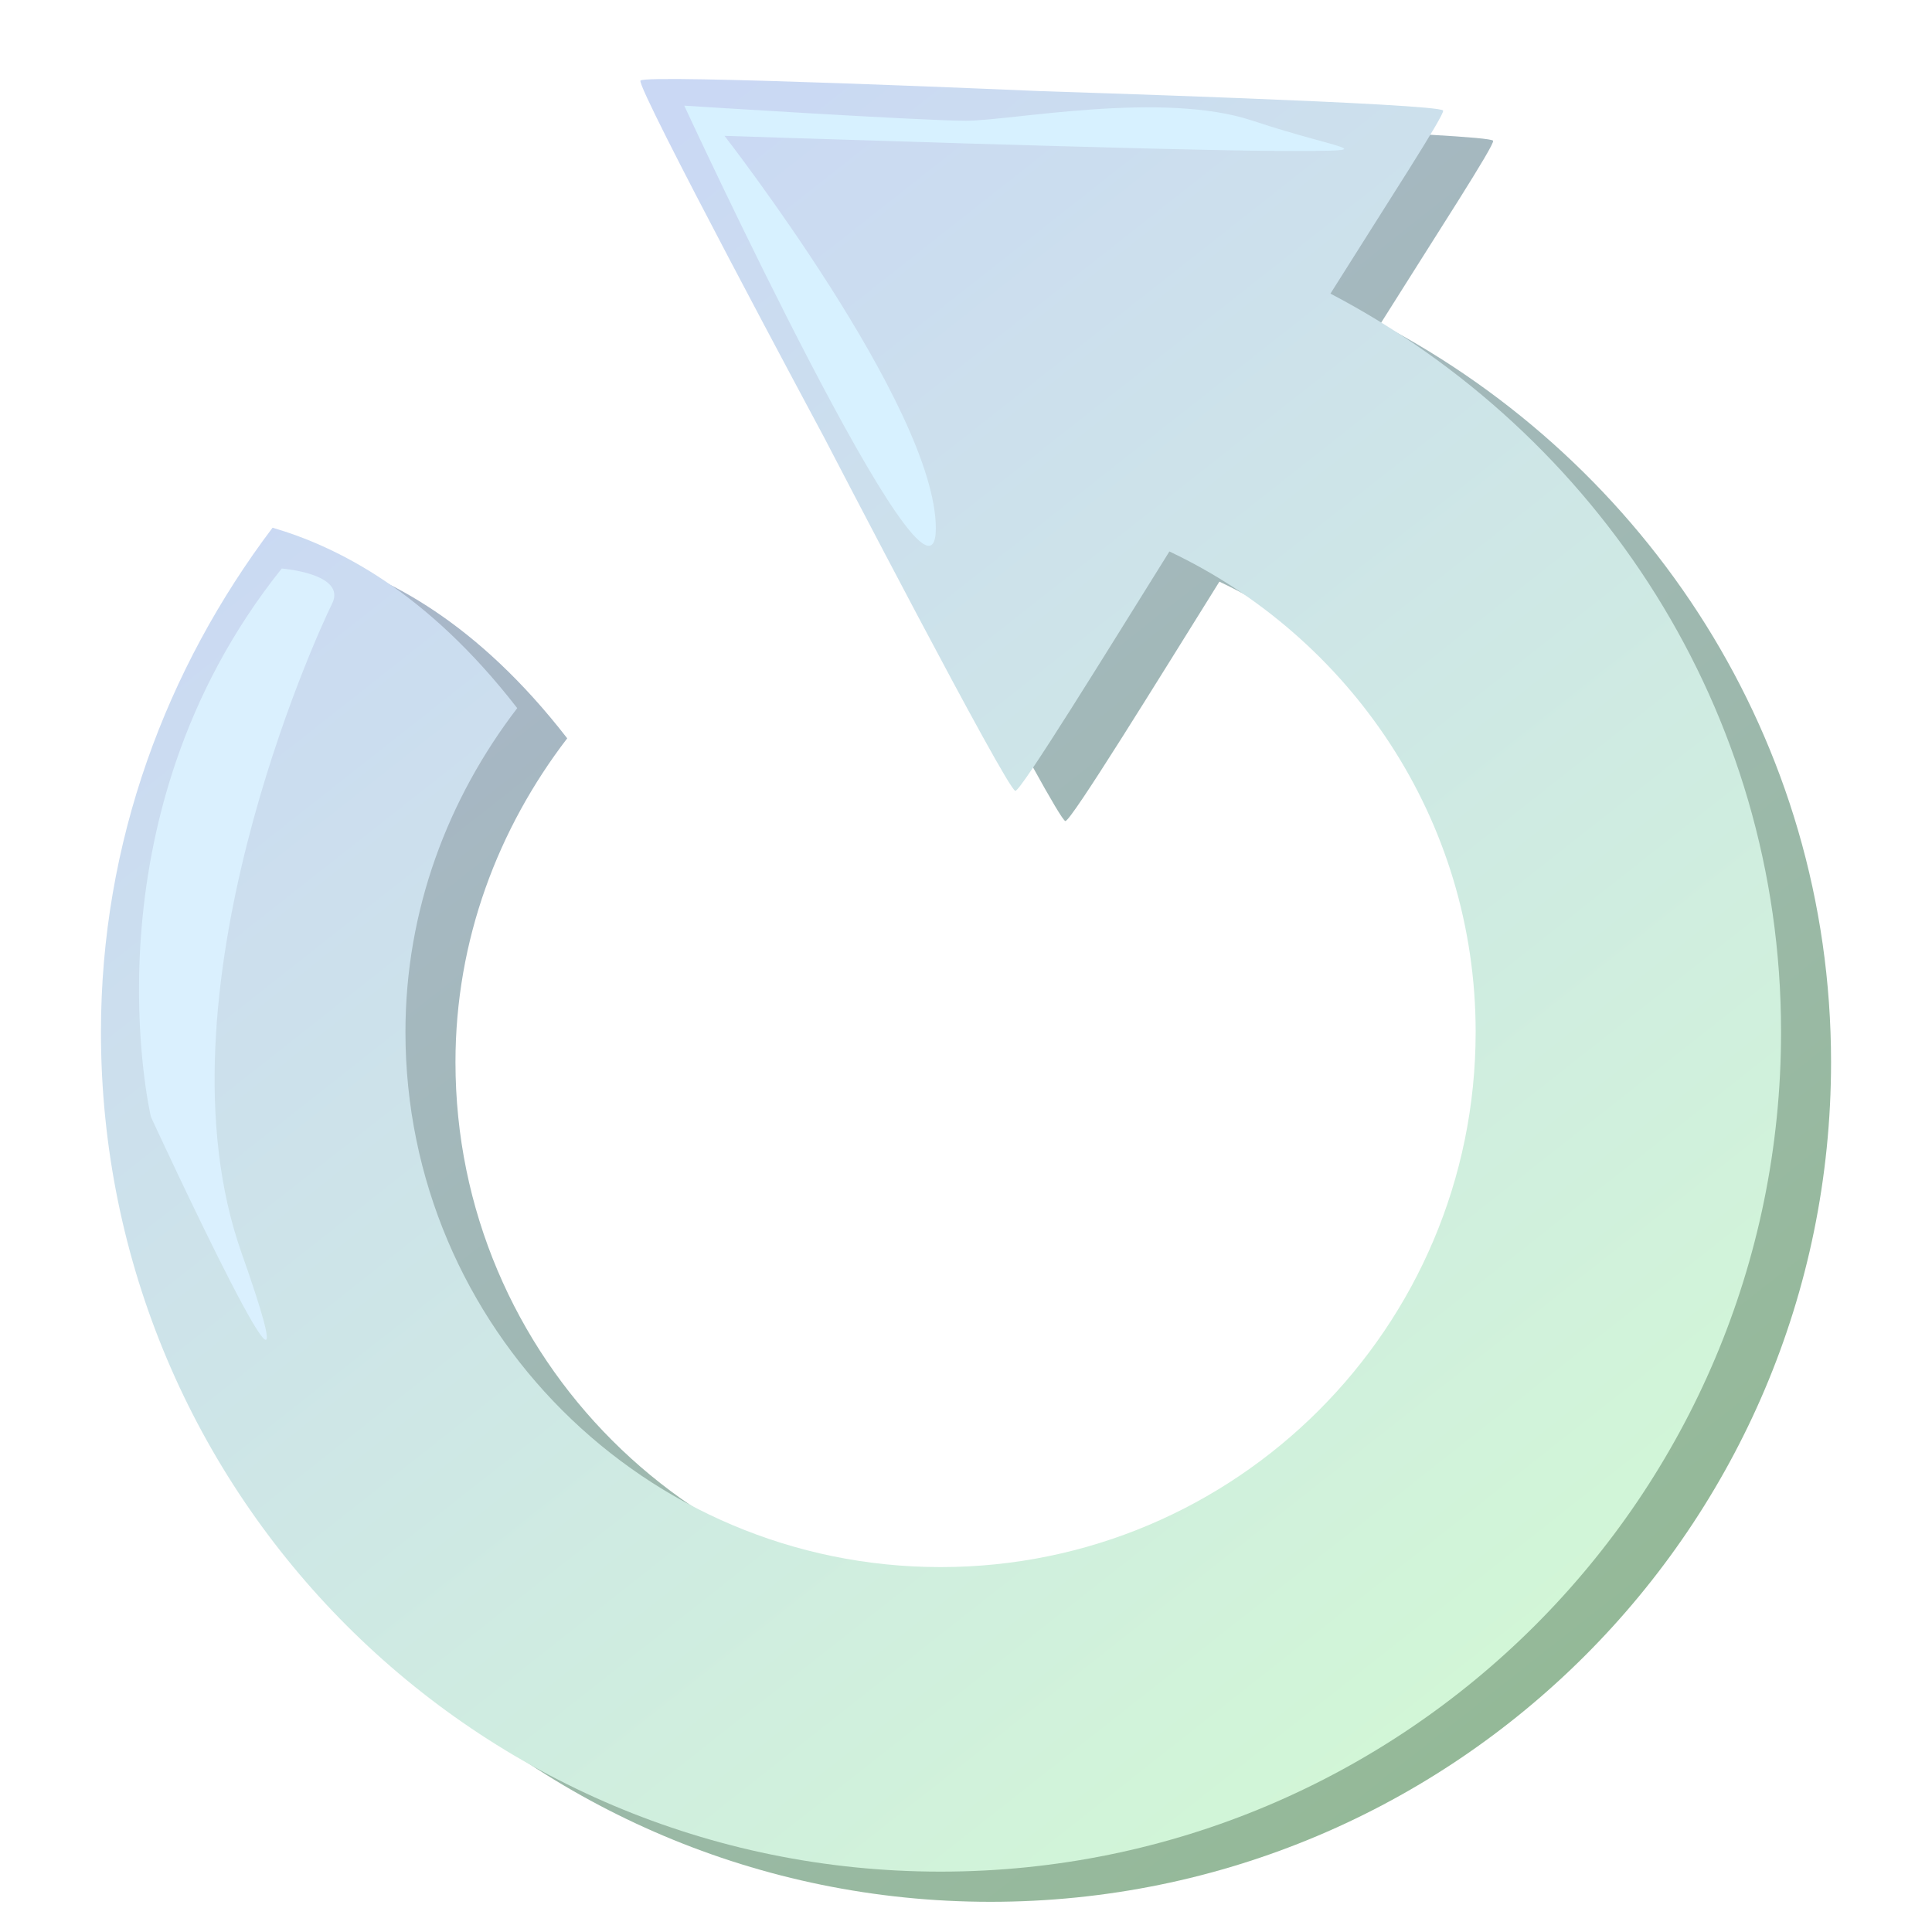
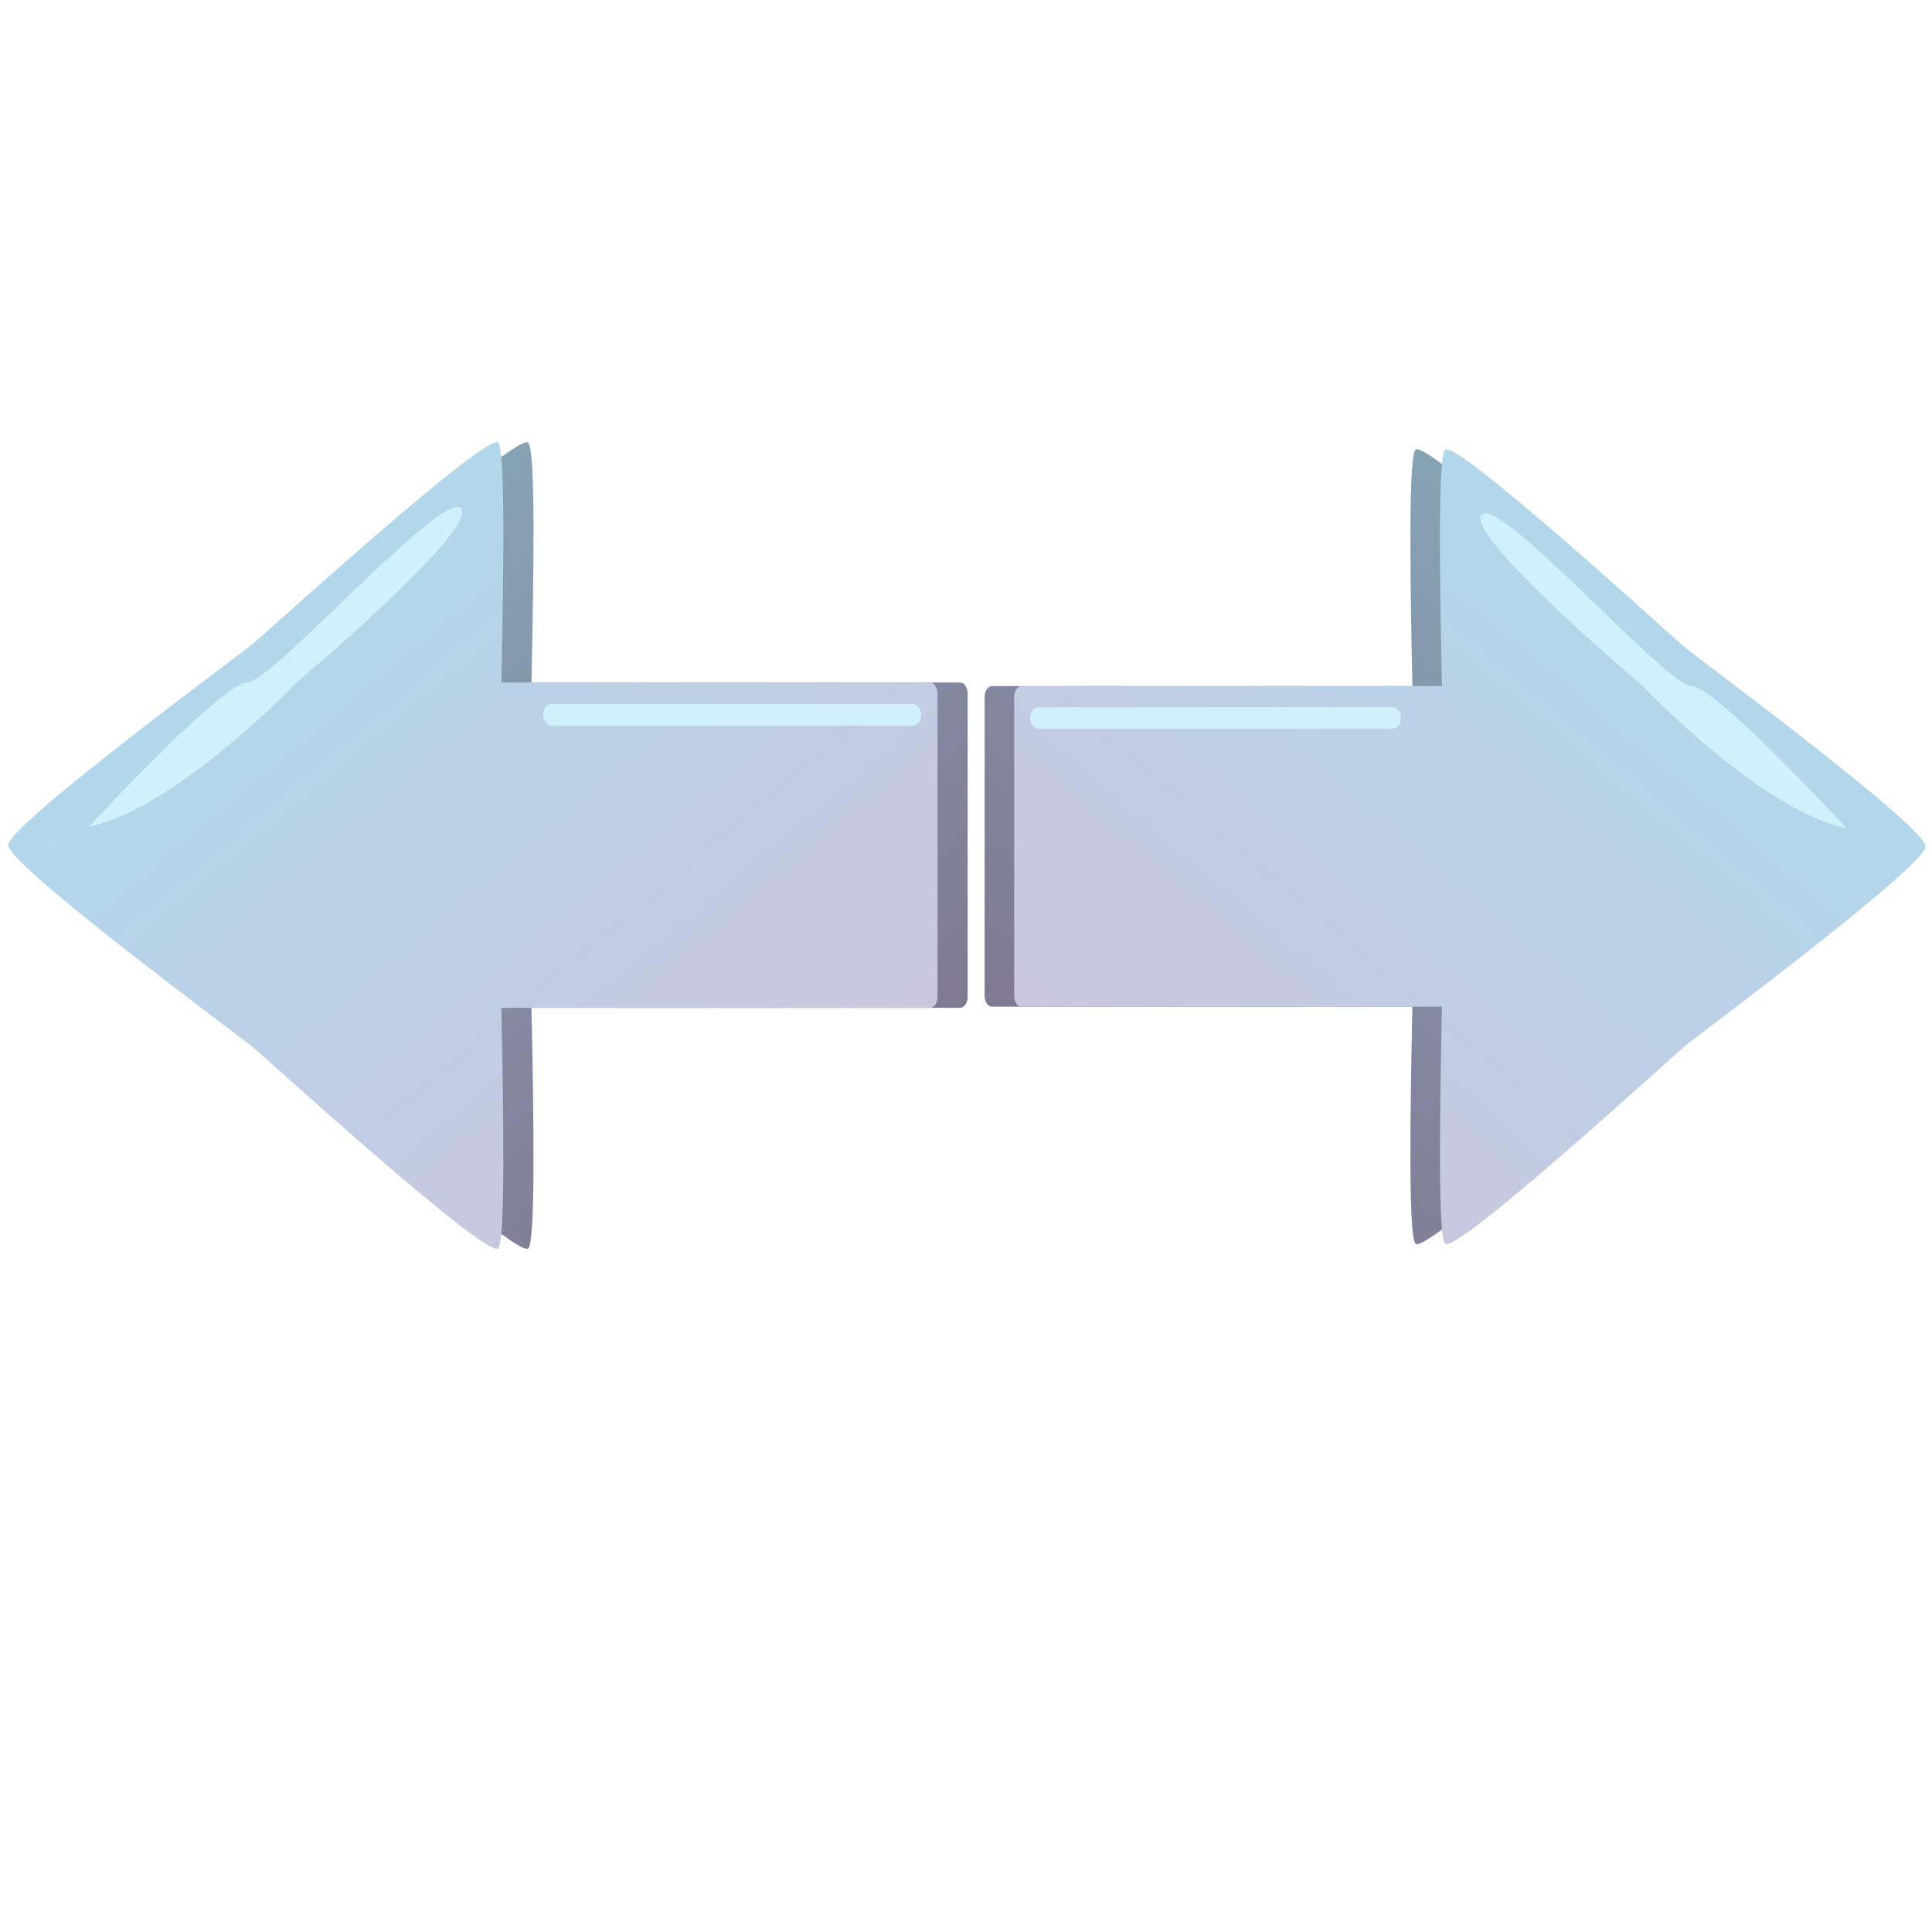
<svg xmlns="http://www.w3.org/2000/svg" xmlns:xlink="http://www.w3.org/1999/xlink" height="64" id="svg1291" version="1.0" width="64" x="0" y="0">
  <defs id="defs3">
-     <linearGradient id="linearGradient2116">
-       <stop id="stop2118" offset="0" style="stop-color:#abb7ce;stop-opacity:1;" />
-       <stop id="stop2120" offset="1" style="stop-color:#8dba87;stop-opacity:1;" />
+     <linearGradient id="linearGradient2088">
+       <stop id="stop2090" offset="0" style="stop-color:#87a8b7;stop-opacity:1;" />
+       <stop id="stop2092" offset="1" style="stop-color:#7f718e;stop-opacity:1;" />
    </linearGradient>
-     <linearGradient id="linearGradient2078">
-       <stop id="stop2080" offset="0" style="stop-color:#cad8f4;stop-opacity:1;" />
-       <stop id="stop2082" offset="1" style="stop-color:#d4ffce;stop-opacity:1;" />
+     <linearGradient id="linearGradient2076">
+       <stop id="stop2078" offset="0" style="stop-color:#afd9ed;stop-opacity:1;" />
+       <stop id="stop2080" offset="1" style="stop-color:#cfc3db;stop-opacity:1;" />
    </linearGradient>
-     <linearGradient gradientTransform="matrix(0.968115,0,0,1.032935,1.34375,1)" gradientUnits="userSpaceOnUse" id="linearGradient2084" x1="16.887" x2="60.903" xlink:href="#linearGradient2078" y1="6.216" y2="65.818" />
-     <linearGradient gradientTransform="matrix(0.968115,0,0,1.032935,3,2)" gradientUnits="userSpaceOnUse" id="linearGradient2114" x1="16.887" x2="60.903" xlink:href="#linearGradient2116" y1="6.216" y2="65.818" />
+     <linearGradient gradientTransform="matrix(1.186331,0,0,0.780016,0.107298,-8.33335e-2)" gradientUnits="userSpaceOnUse" id="linearGradient2082" x1="12.615" x2="48.374" xlink:href="#linearGradient2076" y1="25.91" y2="62.72" />
+     <linearGradient gradientTransform="matrix(1.186331,0,0,0.780016,1.940631,-8.33335e-2)" gradientUnits="userSpaceOnUse" id="linearGradient2086" x1="12.615" x2="48.374" xlink:href="#linearGradient2088" y1="25.91" y2="62.72" />
+     <linearGradient xlink:href="#linearGradient2088" id="linearGradient2403" gradientUnits="userSpaceOnUse" gradientTransform="matrix(1.186331,0,0,0.780016,1.940631,-8.33335e-2)" x1="12.615" y1="25.91" x2="48.374" y2="62.72" />
+     <linearGradient xlink:href="#linearGradient2076" id="linearGradient2405" gradientUnits="userSpaceOnUse" gradientTransform="matrix(1.186331,0,0,0.780016,0.107298,-8.33335e-2)" x1="12.615" y1="25.91" x2="48.374" y2="62.72" />
  </defs>
-   <g id="layer1">
-     <path d="M 22.872,3.67 C 22.73,3.896 28.841,15.272 28.965,15.507 C 29.089,15.742 35.026,27.188 35.292,27.198 C 35.48,27.205 38.34,22.56 40.394,19.268 C 46.372,22.097 50.54,28.133 50.54,35.186 C 50.54,44.971 42.598,52.912 32.814,52.912 C 23.029,52.912 15.088,44.971 15.088,35.186 C 15.088,31.137 16.502,27.443 18.79,24.458 C 15.782,20.576 12.815,19.103 10.685,18.481 C 7.164,23.146 5,28.894 5,35.186 C 5,50.55 17.45,63 32.814,63 C 48.177,63 60.656,50.55 60.656,35.186 C 60.656,24.517 54.563,15.364 45.729,10.726 C 47.585,7.769 49.527,4.787 49.461,4.662 C 49.337,4.426 36.432,4.03 36.166,4.02 C 35.9,4.01 23.013,3.445 22.872,3.67 z " id="path2112" style="fill:url(#linearGradient2114);fill-opacity:1;stroke:none;stroke-width:0.375;stroke-miterlimit:4;stroke-opacity:1" />
-     <path d="M 21.216,2.67 C 21.074,2.896 27.185,14.272 27.309,14.507 C 27.433,14.742 33.37,26.188 33.635,26.198 C 33.824,26.205 36.684,21.56 38.738,18.268 C 44.715,21.097 48.883,27.133 48.883,34.186 C 48.883,43.971 40.942,51.912 31.157,51.912 C 21.373,51.912 13.431,43.971 13.431,34.186 C 13.431,30.137 14.846,26.443 17.134,23.458 C 14.126,19.576 11.159,18.103 9.029,17.481 C 5.508,22.146 3.344,27.894 3.344,34.186 C 3.344,49.55 15.793,62 31.157,62 C 46.521,62 59,49.55 59,34.186 C 59,23.517 52.907,14.364 44.073,9.726 C 45.929,6.769 47.871,3.787 47.805,3.662 C 47.68,3.426 34.776,3.03 34.51,3.02 C 34.244,3.01 21.357,2.445 21.216,2.67 z " id="path1301" style="fill:url(#linearGradient2084);fill-opacity:1;stroke:none;stroke-width:0.375;stroke-miterlimit:4;stroke-opacity:1" />
-     <path d="M 22.667,3.5 C 22.667,3.5 30.5,4 32,4 C 33.5,4 38.5,3 41.5,4 C 44.5,5 46,5 42.5,5 C 39,5 24,4.5 24,4.5 C 24,4.5 31,13.5 31,17.5 C 31,21.5 22.667,3.5 22.667,3.5 z " id="path2136" style="fill:#d7f1ff;fill-opacity:1;fill-rule:evenodd;stroke:none;stroke-width:1px;stroke-linecap:butt;stroke-linejoin:miter;stroke-opacity:1" />
-     <path d="M 9.333,18.833 C 9.333,18.833 11.5,19 11,20 C 10.5,21 5,33 8,41.5 C 11,50 5,37 5,37 C 5,37 2.667,27.167 9.333,18.833 z " id="path2138" style="fill:#daf0fe;fill-opacity:1;fill-rule:evenodd;stroke:none;stroke-width:1px;stroke-linecap:butt;stroke-linejoin:miter;stroke-opacity:1" />
+   <g id="layer1" transform="matrix(0.5442608,0,0,0.7184401,-0.5108667,3.922163)">
+     <path d="M 33.085,14.948 C 32.34,14.483 18.908,23.764 18.163,24.229 C 17.418,24.694 3.271,32.581 3.271,33.51 C 3.271,34.44 17.418,42.358 18.163,42.823 C 18.908,43.288 32.34,52.569 33.085,52.104 C 33.535,51.823 33.432,46.228 33.287,41.01 L 59.371,41.01 C 59.627,41.01 59.833,40.787 59.833,40.51 L 59.833,26.51 C 59.833,26.233 59.627,26.01 59.371,26.01 L 33.287,26.01 C 33.432,20.793 33.535,15.229 33.085,14.948 z" id="path2084" style="fill:url(#linearGradient2086);fill-opacity:1;stroke:none;stroke-width:0.375;stroke-miterlimit:4;stroke-opacity:1" />
+     <path d="M 31.251,14.948 C 30.506,14.483 17.075,23.764 16.33,24.229 C 15.585,24.694 1.438,32.581 1.438,33.51 C 1.438,34.44 15.585,42.358 16.33,42.823 C 17.075,43.288 30.506,52.569 31.251,52.104 C 31.701,51.823 31.598,46.228 31.454,41.01 L 57.537,41.01 C 57.794,41.01 58,40.787 58,40.51 L 58,26.51 C 58,26.233 57.794,26.01 57.537,26.01 L 31.454,26.01 C 31.598,20.793 31.701,15.229 31.251,14.948 z" id="rect1303" style="fill:url(#linearGradient2082);fill-opacity:1;stroke:none;stroke-width:0.375;stroke-miterlimit:4;stroke-opacity:1" />
+     <path d="M 6.333,32.667 C 6.333,32.667 14.5,26 16,26 C 17.5,26 28,17 29,18 C 30,19 19,26 19,26 C 19,26 11.667,31.833 6.333,32.667 z" id="path2096" style="fill:#d0f1fc;fill-opacity:1;fill-rule:evenodd;stroke:none;stroke-width:1px;stroke-linecap:butt;stroke-linejoin:miter;stroke-opacity:1" />
+     <rect height="1" id="rect2098" rx="0.5" ry="0.5" style="fill:#d0f1fc;fill-opacity:1;stroke:none;stroke-width:0.375;stroke-miterlimit:4;stroke-opacity:1" width="23" x="34" y="27" />
+   </g>
+   <g id="g2393" transform="matrix(-0.53381,0,0,0.7079894,64.55636,4.312503)">
+     <path d="M 33.085,14.948 C 32.34,14.483 18.908,23.764 18.163,24.229 C 17.418,24.694 3.271,32.581 3.271,33.51 C 3.271,34.44 17.418,42.358 18.163,42.823 C 18.908,43.288 32.34,52.569 33.085,52.104 C 33.535,51.823 33.432,46.228 33.287,41.01 L 59.371,41.01 C 59.627,41.01 59.833,40.787 59.833,40.51 L 59.833,26.51 C 59.833,26.233 59.627,26.01 59.371,26.01 L 33.287,26.01 C 33.432,20.793 33.535,15.229 33.085,14.948 z" id="path2395" style="fill:url(#linearGradient2403);fill-opacity:1;stroke:none;stroke-width:0.375;stroke-miterlimit:4;stroke-opacity:1" />
+     <path d="M 31.251,14.948 C 30.506,14.483 17.075,23.764 16.33,24.229 C 15.585,24.694 1.438,32.581 1.438,33.51 C 1.438,34.44 15.585,42.358 16.33,42.823 C 17.075,43.288 30.506,52.569 31.251,52.104 C 31.701,51.823 31.598,46.228 31.454,41.01 L 57.537,41.01 C 57.794,41.01 58,40.787 58,40.51 L 58,26.51 C 58,26.233 57.794,26.01 57.537,26.01 L 31.454,26.01 C 31.598,20.793 31.701,15.229 31.251,14.948 z" id="path2397" style="fill:url(#linearGradient2405);fill-opacity:1;stroke:none;stroke-width:0.375;stroke-miterlimit:4;stroke-opacity:1" />
+     <path d="M 6.333,32.667 C 6.333,32.667 14.5,26 16,26 C 17.5,26 28,17 29,18 C 30,19 19,26 19,26 C 19,26 11.667,31.833 6.333,32.667 z" id="path2399" style="fill:#d0f1fc;fill-opacity:1;fill-rule:evenodd;stroke:none;stroke-width:1px;stroke-linecap:butt;stroke-linejoin:miter;stroke-opacity:1" />
+     <rect height="1" id="rect2401" rx="0.5" ry="0.5" style="fill:#d0f1fc;fill-opacity:1;stroke:none;stroke-width:0.375;stroke-miterlimit:4;stroke-opacity:1" width="23" x="34" y="27" />
  </g>
</svg>
